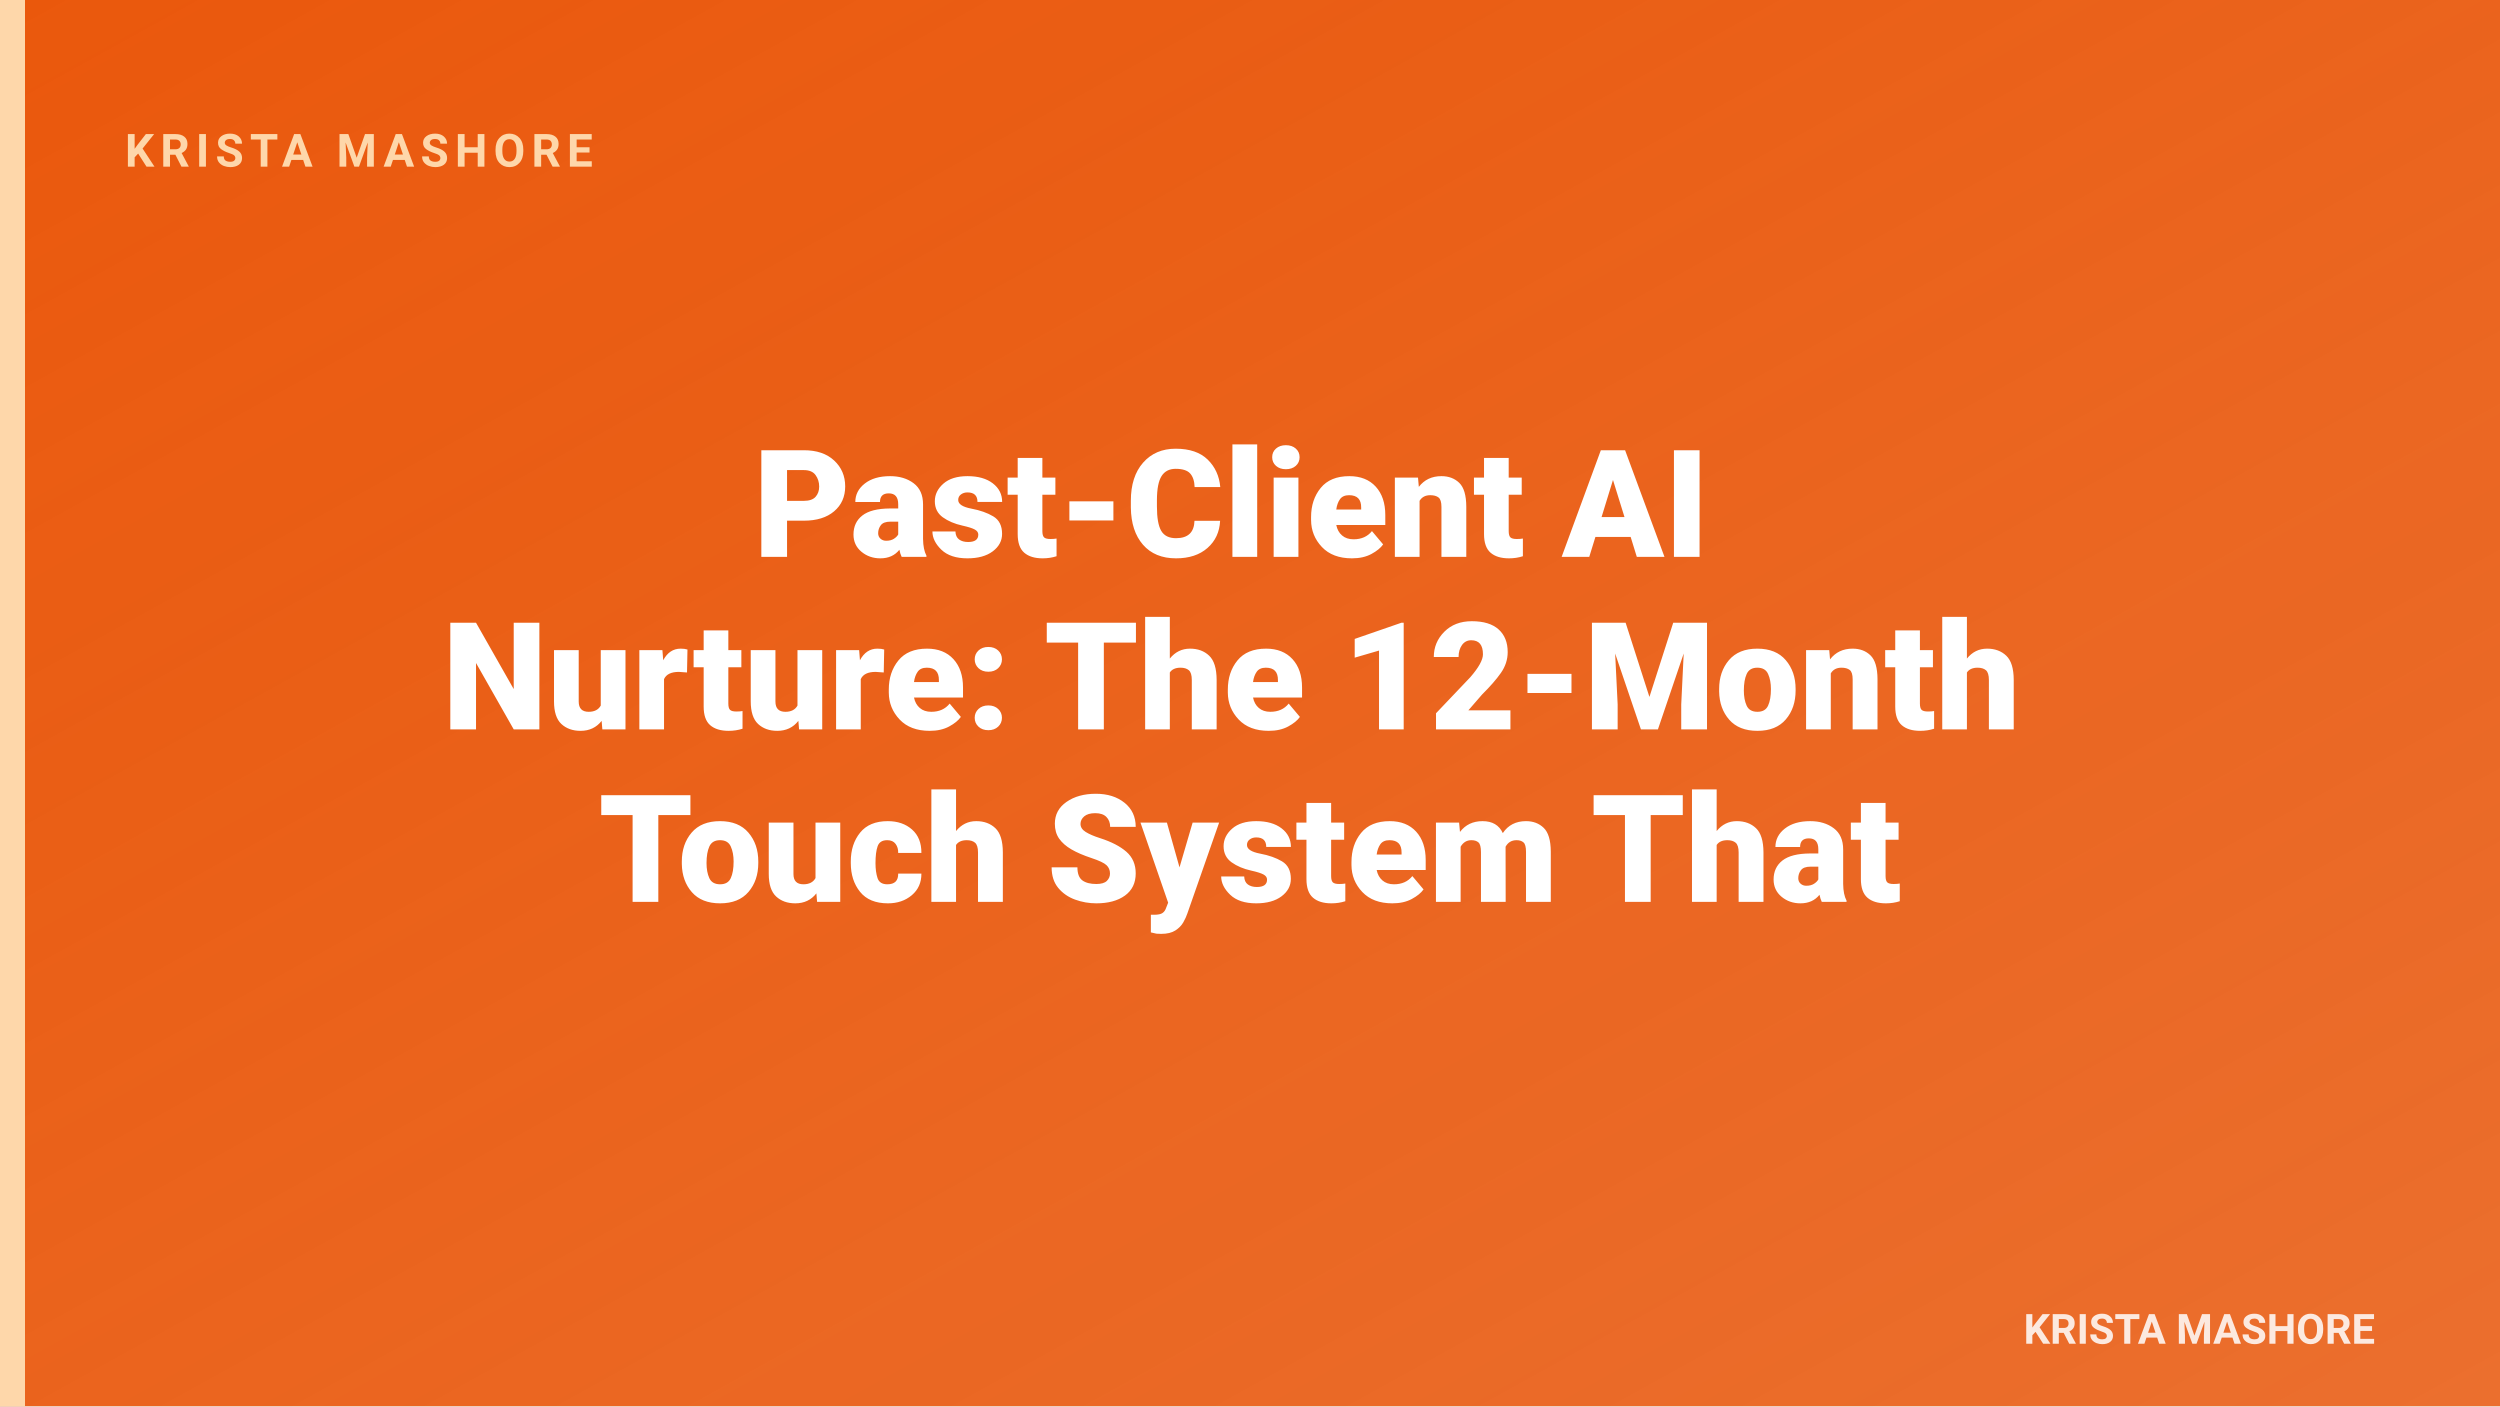
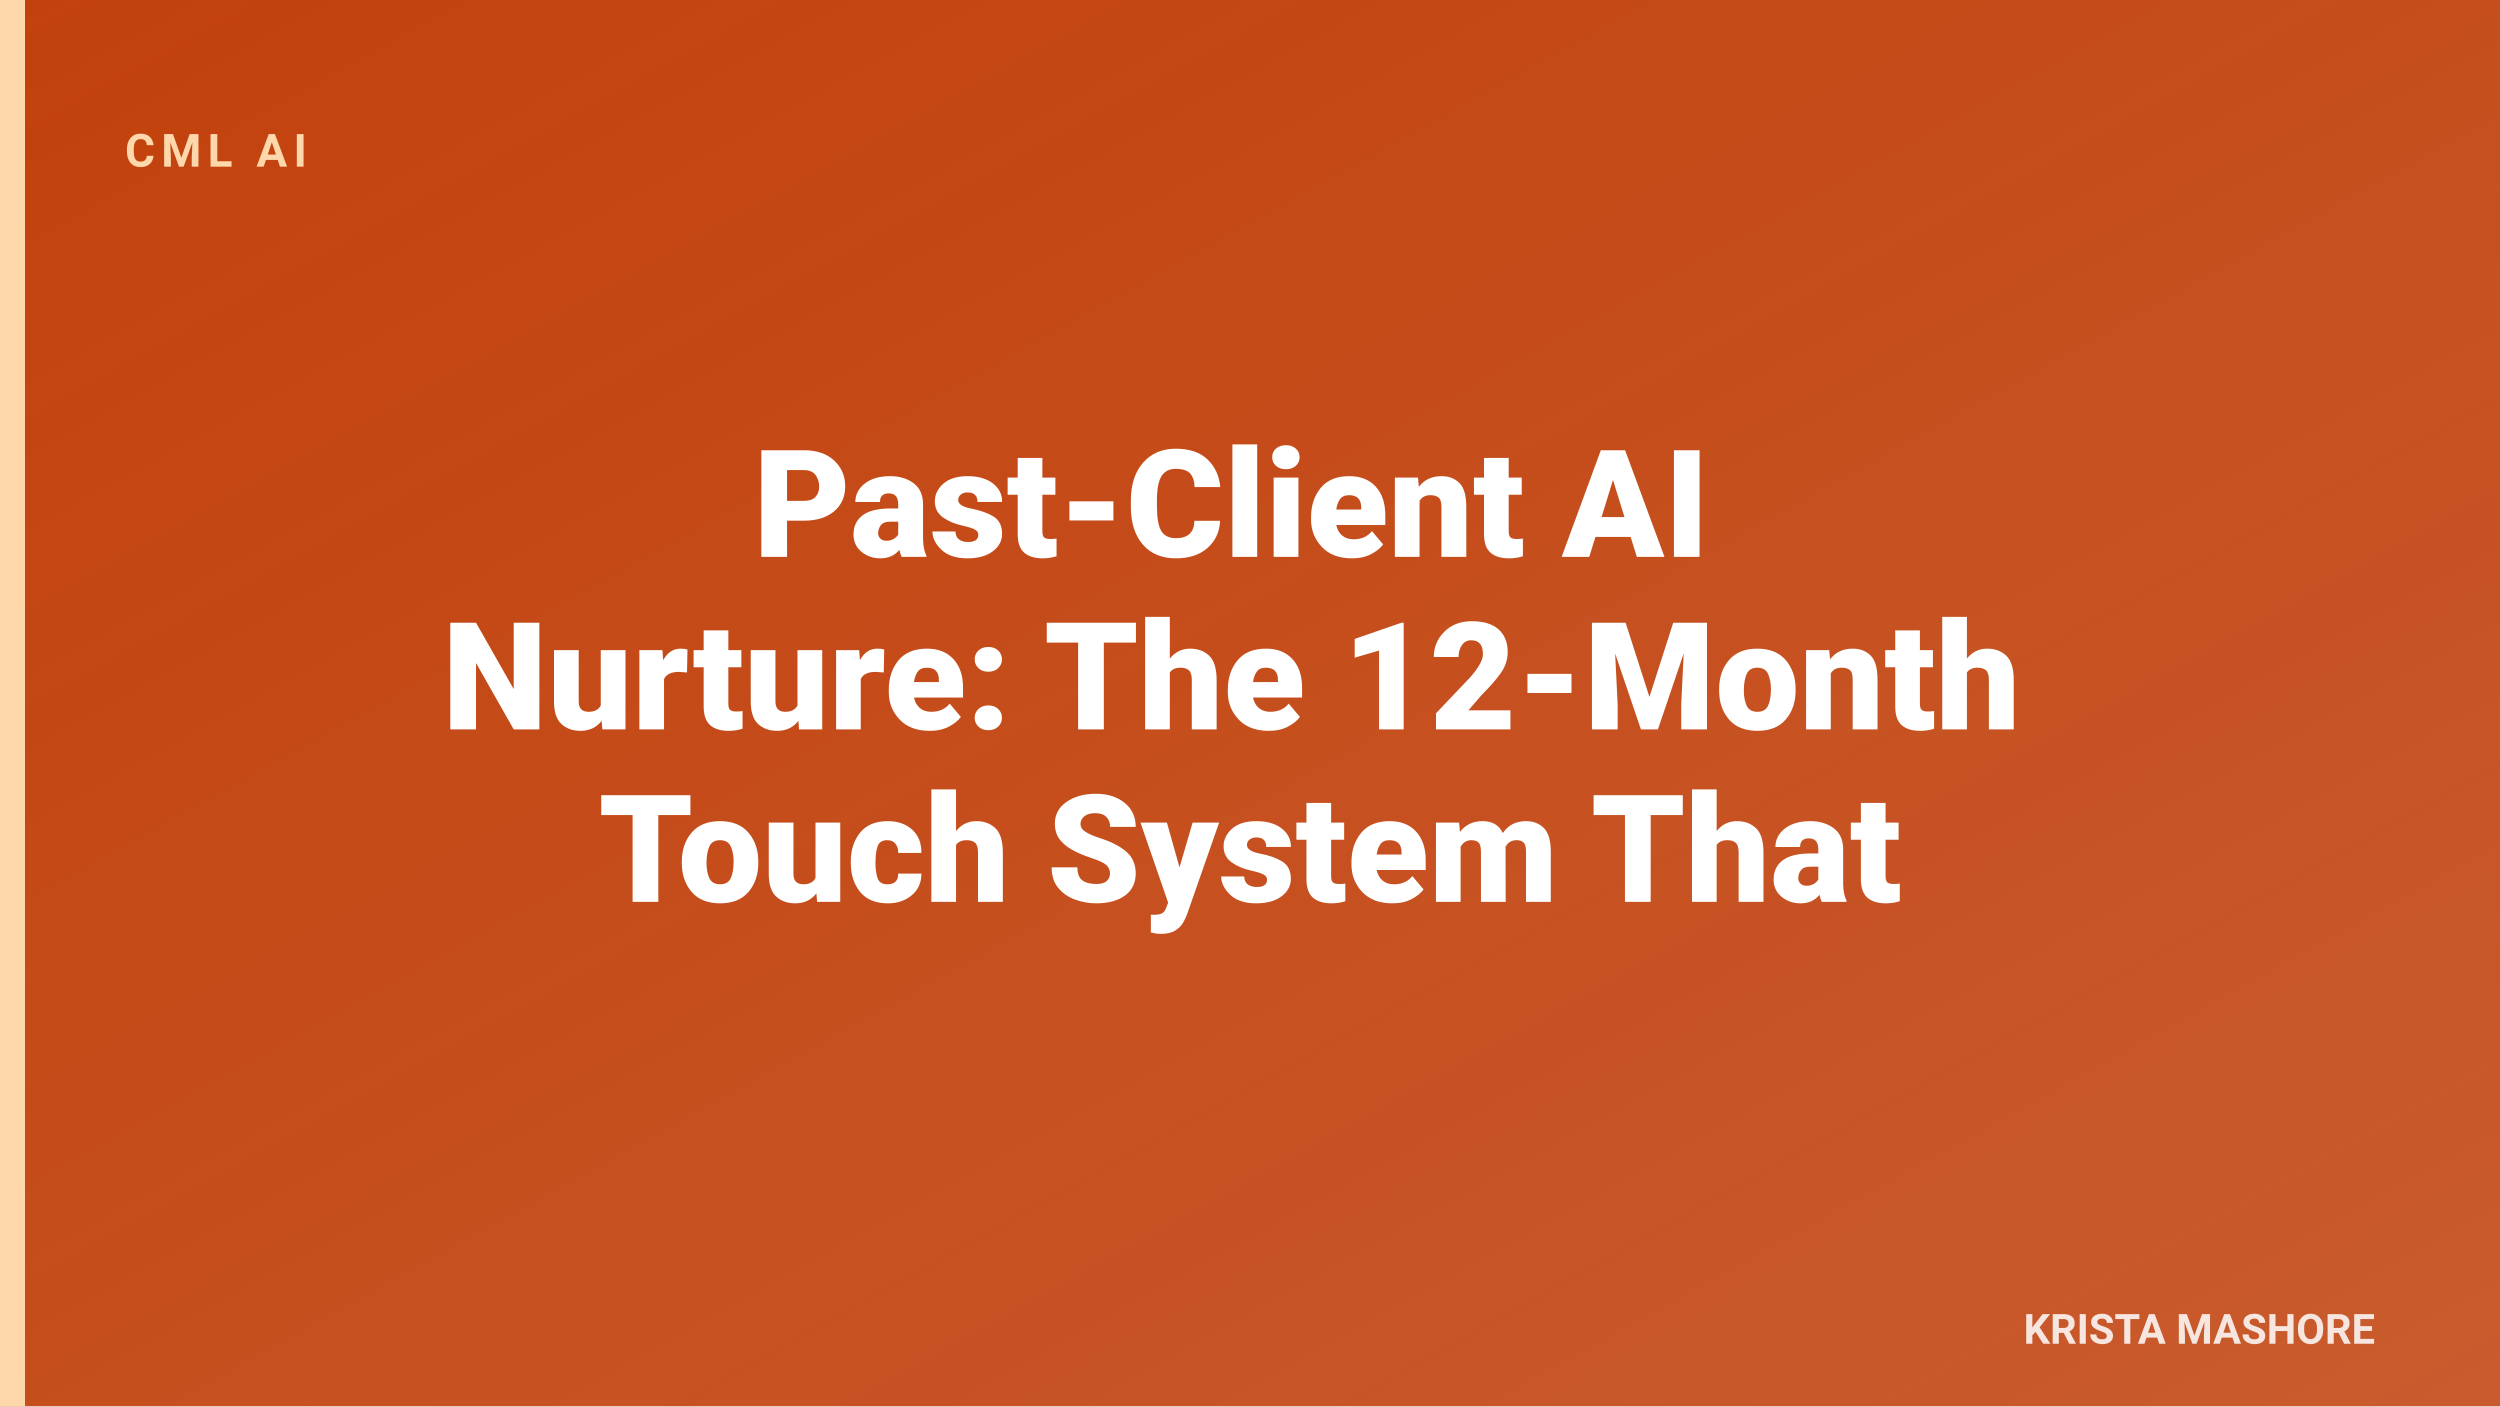
<svg xmlns="http://www.w3.org/2000/svg" width="1200" height="675" viewBox="0 0 1200 675" role="img" aria-label="Past-Client AI Nurture: The 12-Month Touch System That Brings Referrals Back">
  <defs>
    <linearGradient id="bg" x1="0%" y1="0%" x2="100%" y2="100%">
-       <stop offset="0%" stop-color="#EA580C" />
-       <stop offset="100%" stop-color="#EA580C" stop-opacity="0.85" />
+       <stop offset="0%" stop-color="#C2410C" />
+       <stop offset="100%" stop-color="#C2410C" stop-opacity="0.85" />
    </linearGradient>
  </defs>
  <rect width="1200" height="675" fill="url(#bg)" />
  <rect x="0" y="0" width="12" height="675" fill="#FED7AA" />
-   <text x="60" y="80" font-family="-apple-system, BlinkMacSystemFont, 'Segoe UI', Roboto, sans-serif" font-size="22" font-weight="600" fill="#FED7AA" letter-spacing="3">KRISTA MASHORE</text>
+   <text x="60" y="80" font-family="-apple-system, BlinkMacSystemFont, 'Segoe UI', Roboto, sans-serif" font-size="22" font-weight="600" fill="#FED7AA" letter-spacing="3">CML AI</text>
  <text font-family="-apple-system, BlinkMacSystemFont, 'Segoe UI', Roboto, sans-serif" font-size="72" font-weight="800" fill="#FFFFFF" text-anchor="middle">
    <tspan x="600" y="267.3">Past-Client AI</tspan>
    <tspan x="600" y="350.1">Nurture: The 12-Month</tspan>
    <tspan x="600" y="432.9">Touch System That</tspan>
  </text>
  <text x="1140" y="645" font-family="-apple-system, BlinkMacSystemFont, 'Segoe UI', Roboto, sans-serif" font-size="20" font-weight="600" fill="#FFFFFF" text-anchor="end" opacity="0.85">KRISTA MASHORE</text>
</svg>
